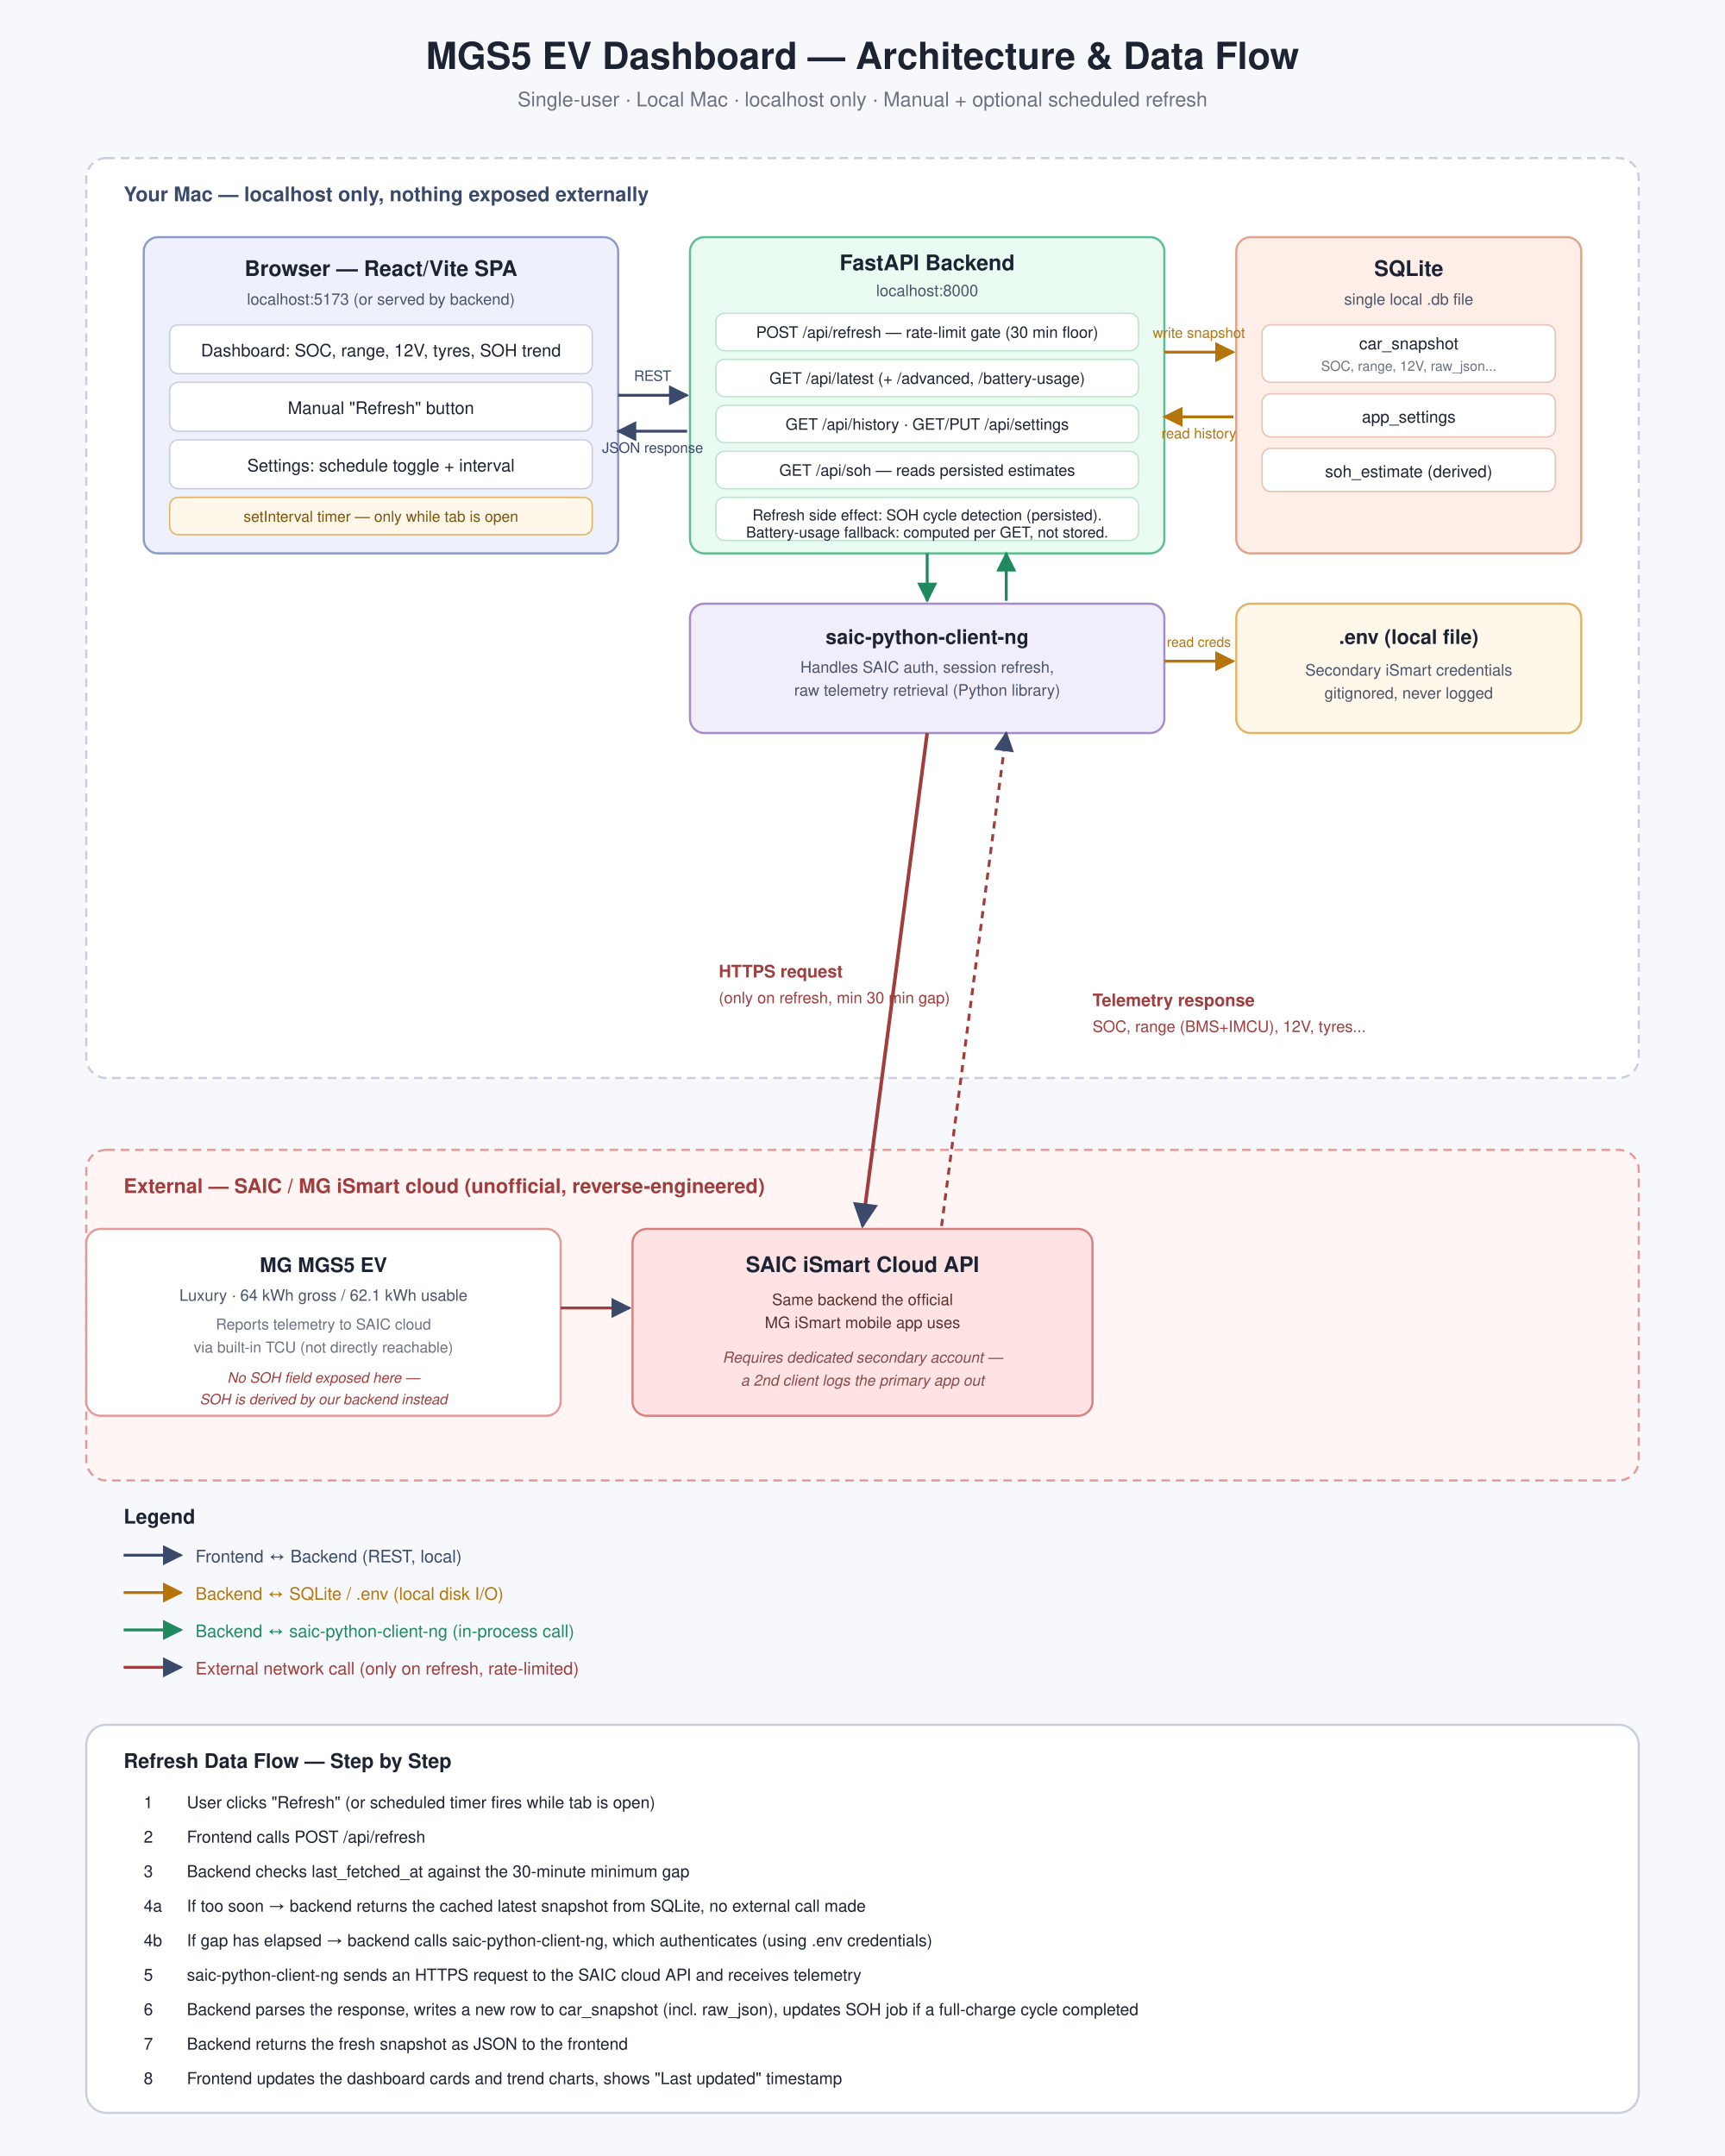
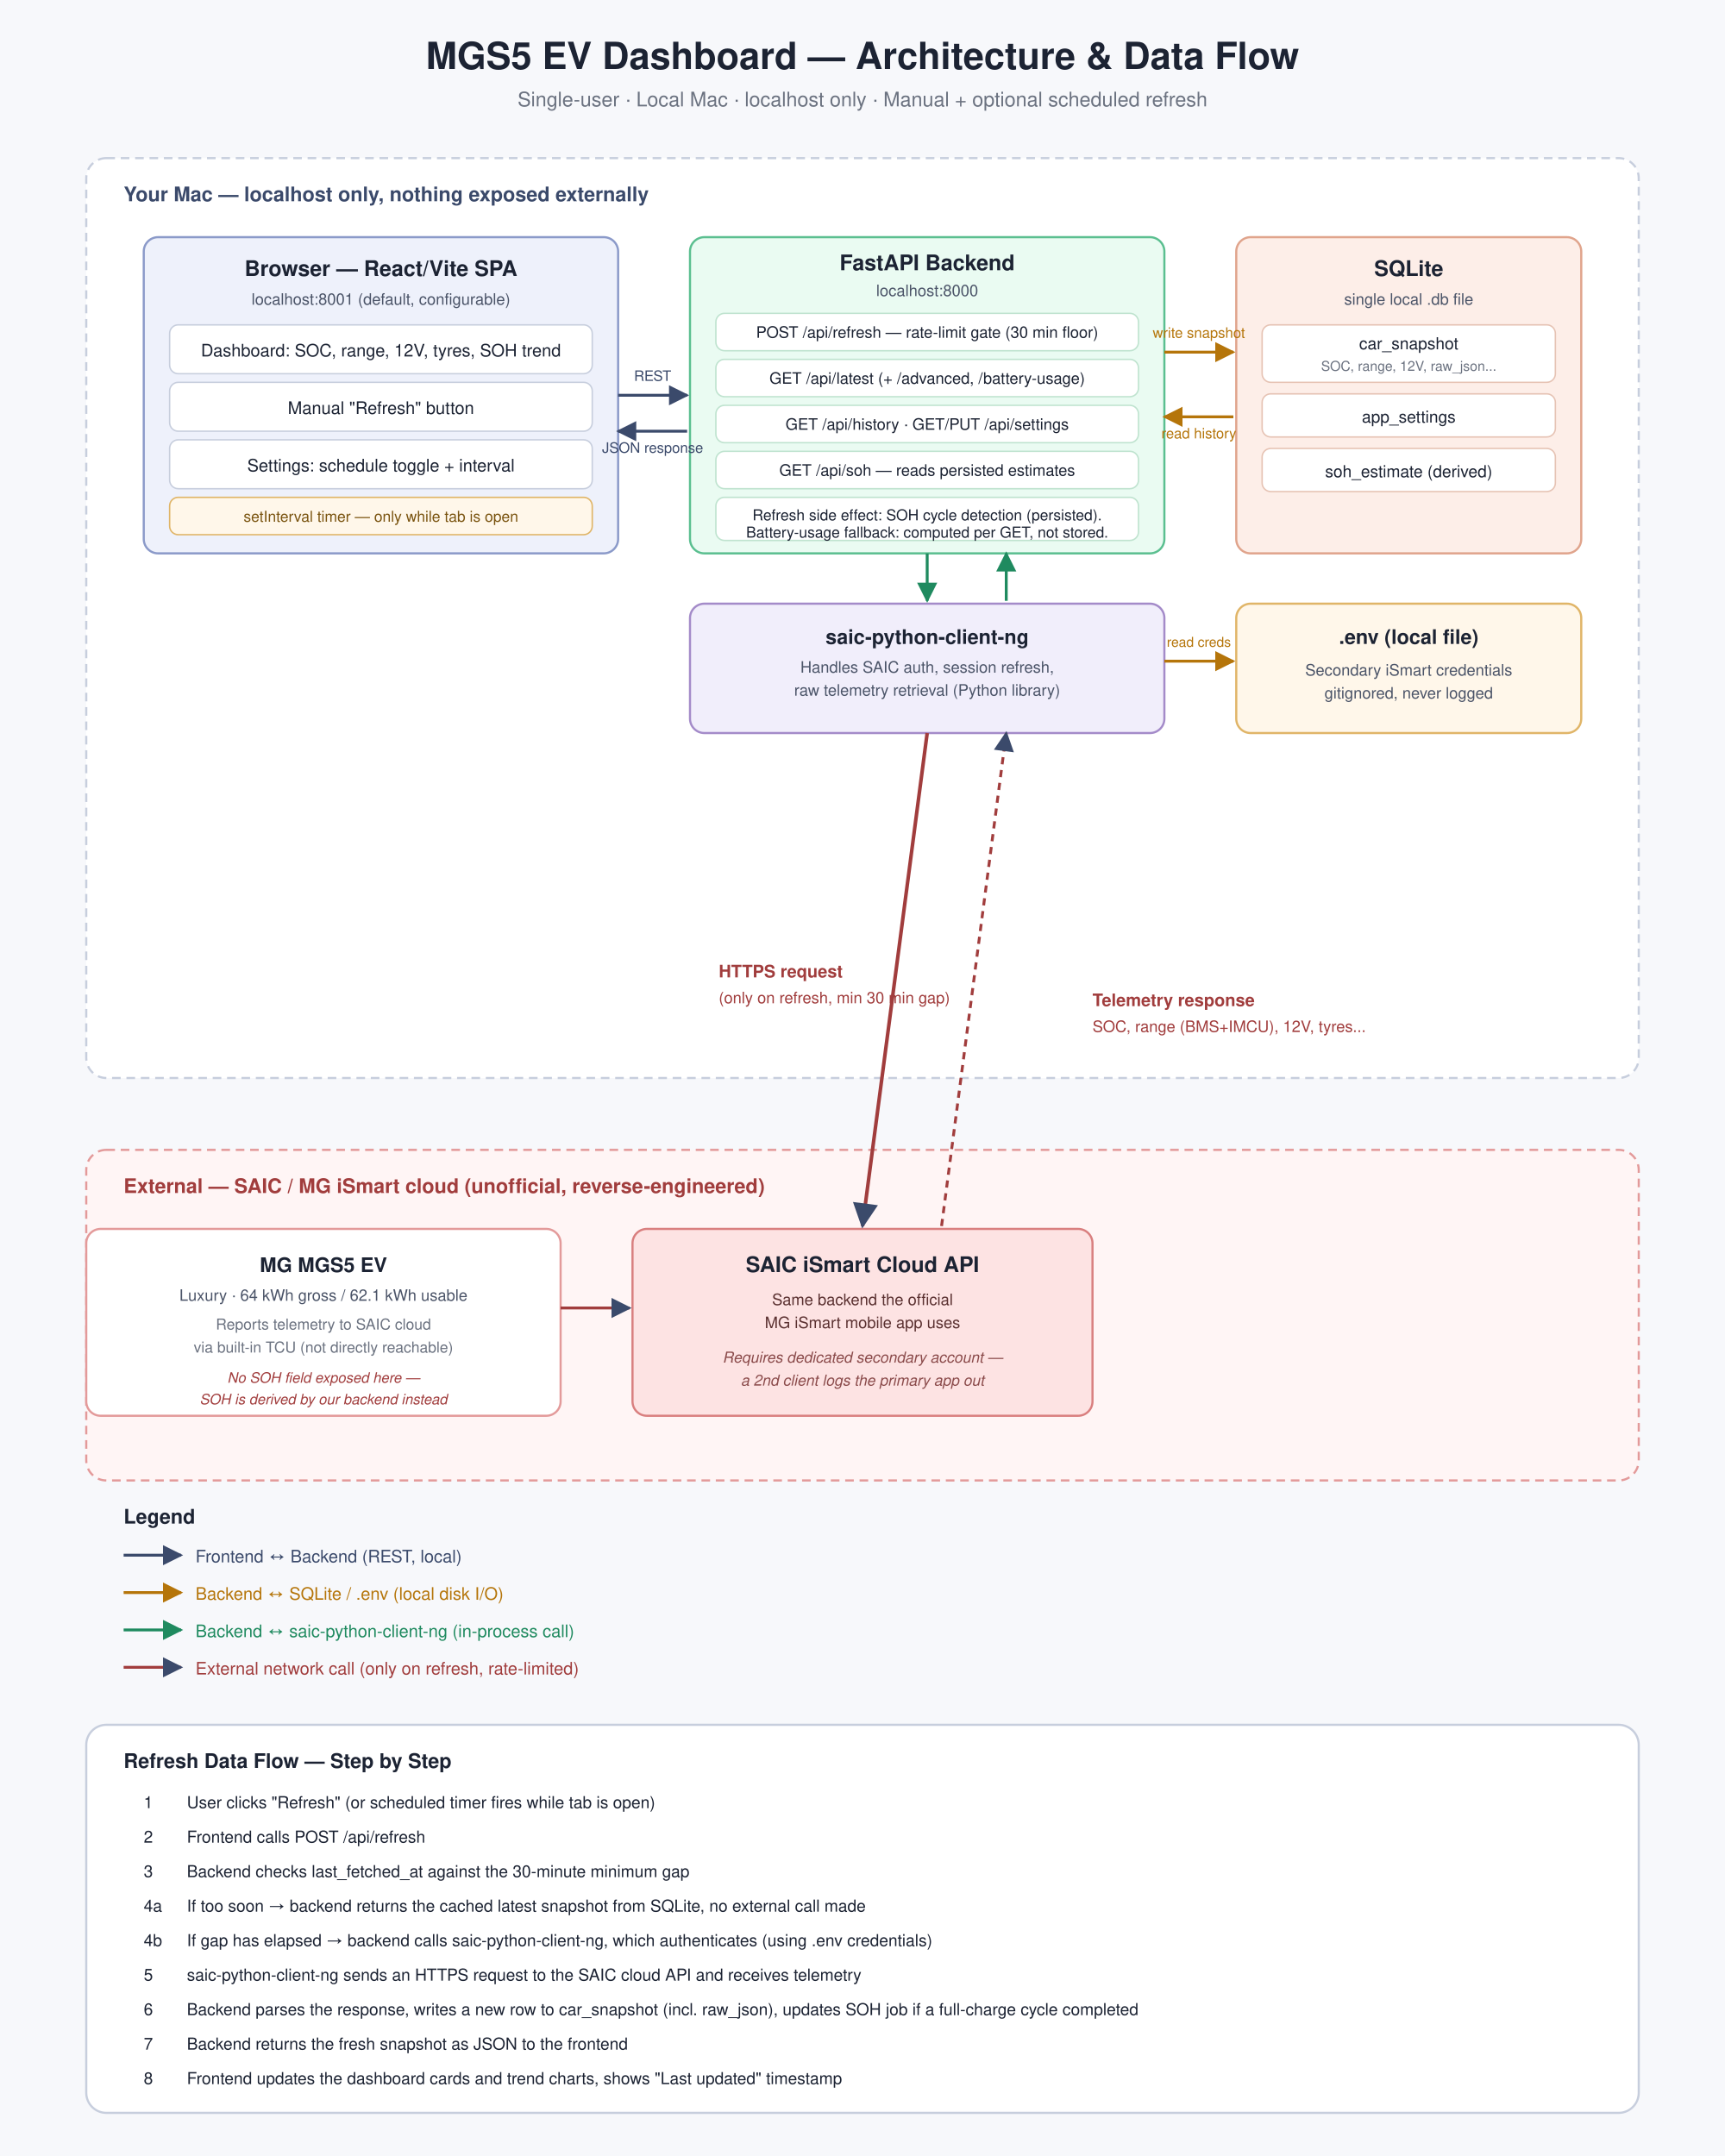
<svg xmlns="http://www.w3.org/2000/svg" width="1200" height="1500" viewBox="0 0 1200 1500" font-family="'Segoe UI', Helvetica, Arial, sans-serif">
  <defs>
    <marker id="arrow" viewBox="0 0 10 10" refX="9" refY="5" markerWidth="7" markerHeight="7" orient="auto-start-reverse">
      <path d="M0,0 L10,5 L0,10 z" fill="#3b4a6b" />
    </marker>
    <marker id="arrowGreen" viewBox="0 0 10 10" refX="9" refY="5" markerWidth="7" markerHeight="7" orient="auto-start-reverse">
      <path d="M0,0 L10,5 L0,10 z" fill="#1f8a5f" />
    </marker>
    <marker id="arrowAmber" viewBox="0 0 10 10" refX="9" refY="5" markerWidth="7" markerHeight="7" orient="auto-start-reverse">
      <path d="M0,0 L10,5 L0,10 z" fill="#b5750a" />
    </marker>
  </defs>
  <rect width="1200" height="1500" fill="#f7f8fb" />
  <text x="600" y="48" text-anchor="middle" font-size="26" font-weight="700" fill="#1c2333">MGS5 EV Dashboard — Architecture &amp; Data Flow</text>
  <text x="600" y="74" text-anchor="middle" font-size="14" fill="#6b7280">Single-user · Local Mac · localhost only · Manual + optional scheduled refresh</text>
  <rect x="60" y="110" width="1080" height="640" rx="14" fill="#ffffff" stroke="#c7cedd" stroke-width="1.5" stroke-dasharray="6,4" />
  <text x="86" y="140" font-size="14" font-weight="700" fill="#3b4a6b">Your Mac — localhost only, nothing exposed externally</text>
  <rect x="100" y="165" width="330" height="220" rx="10" fill="#eef1fb" stroke="#8b9ac9" stroke-width="1.5" />
  <text x="265" y="192" text-anchor="middle" font-size="15" font-weight="700" fill="#1c2333">Browser — React/Vite SPA</text>
-   <text x="265" y="212" text-anchor="middle" font-size="11" fill="#4b5468">localhost:5173 (or served by backend)</text>
+   <text x="265" y="212" text-anchor="middle" font-size="11" fill="#4b5468">localhost:8001 (default, configurable)</text>
  <rect x="118" y="226" width="294" height="34" rx="6" fill="#ffffff" stroke="#c7cedd" />
  <text x="265" y="248" text-anchor="middle" font-size="12" fill="#1c2333">Dashboard: SOC, range, 12V, tyres, SOH trend</text>
  <rect x="118" y="266" width="294" height="34" rx="6" fill="#ffffff" stroke="#c7cedd" />
  <text x="265" y="288" text-anchor="middle" font-size="12" fill="#1c2333">Manual "Refresh" button</text>
  <rect x="118" y="306" width="294" height="34" rx="6" fill="#ffffff" stroke="#c7cedd" />
  <text x="265" y="328" text-anchor="middle" font-size="12" fill="#1c2333">Settings: schedule toggle + interval</text>
  <rect x="118" y="346" width="294" height="26" rx="6" fill="#fff7ea" stroke="#e0b568" />
  <text x="265" y="363" text-anchor="middle" font-size="10.5" fill="#7a5410">setInterval timer — only while tab is open</text>
  <rect x="480" y="165" width="330" height="220" rx="10" fill="#eafbf2" stroke="#5bbf90" stroke-width="1.5" />
  <text x="645" y="188" text-anchor="middle" font-size="15" font-weight="700" fill="#1c2333">FastAPI Backend</text>
  <text x="645" y="206" text-anchor="middle" font-size="11" fill="#4b5468">localhost:8000</text>
  <rect x="498" y="218" width="294" height="26" rx="6" fill="#ffffff" stroke="#bfe3cf" />
  <text x="645" y="235" text-anchor="middle" font-size="11" fill="#1c2333">POST /api/refresh — rate-limit gate (30 min floor)</text>
  <rect x="498" y="250" width="294" height="26" rx="6" fill="#ffffff" stroke="#bfe3cf" />
  <text x="645" y="267" text-anchor="middle" font-size="11" fill="#1c2333">GET /api/latest (+ /advanced, /battery-usage)</text>
  <rect x="498" y="282" width="294" height="26" rx="6" fill="#ffffff" stroke="#bfe3cf" />
  <text x="645" y="299" text-anchor="middle" font-size="11" fill="#1c2333">GET /api/history · GET/PUT /api/settings</text>
  <rect x="498" y="314" width="294" height="26" rx="6" fill="#ffffff" stroke="#bfe3cf" />
  <text x="645" y="331" text-anchor="middle" font-size="11" fill="#1c2333">GET /api/soh — reads persisted estimates</text>
  <rect x="498" y="346" width="294" height="30" rx="6" fill="#ffffff" stroke="#bfe3cf" />
  <text x="645" y="362" text-anchor="middle" font-size="10.5" fill="#1c2333">Refresh side effect: SOH cycle detection (persisted).</text>
  <text x="645" y="374" text-anchor="middle" font-size="10.5" fill="#1c2333">Battery-usage fallback: computed per GET, not stored.</text>
  <rect x="860" y="165" width="240" height="220" rx="10" fill="#fdeee8" stroke="#e0a48c" stroke-width="1.5" />
  <text x="980" y="192" text-anchor="middle" font-size="15" font-weight="700" fill="#1c2333">SQLite</text>
  <text x="980" y="212" text-anchor="middle" font-size="11" fill="#4b5468">single local .db file</text>
  <rect x="878" y="226" width="204" height="40" rx="6" fill="#ffffff" stroke="#e6c3b4" />
  <text x="980" y="243" text-anchor="middle" font-size="11.5" fill="#1c2333">car_snapshot</text>
  <text x="980" y="258" text-anchor="middle" font-size="9.5" fill="#6b7280">SOC, range, 12V, raw_json...</text>
  <rect x="878" y="274" width="204" height="30" rx="6" fill="#ffffff" stroke="#e6c3b4" />
  <text x="980" y="294" text-anchor="middle" font-size="11.5" fill="#1c2333">app_settings</text>
  <rect x="878" y="312" width="204" height="30" rx="6" fill="#ffffff" stroke="#e6c3b4" />
  <text x="980" y="332" text-anchor="middle" font-size="11.5" fill="#1c2333">soh_estimate (derived)</text>
  <rect x="480" y="420" width="330" height="90" rx="10" fill="#f1eefb" stroke="#a48bc9" stroke-width="1.5" />
  <text x="645" y="448" text-anchor="middle" font-size="14" font-weight="700" fill="#1c2333">saic-python-client-ng</text>
  <text x="645" y="468" text-anchor="middle" font-size="11" fill="#4b5468">Handles SAIC auth, session refresh,</text>
  <text x="645" y="484" text-anchor="middle" font-size="11" fill="#4b5468">raw telemetry retrieval (Python library)</text>
  <rect x="860" y="420" width="240" height="90" rx="10" fill="#fff7ea" stroke="#e0b568" stroke-width="1.5" />
  <text x="980" y="448" text-anchor="middle" font-size="14" font-weight="700" fill="#1c2333">.env (local file)</text>
  <text x="980" y="470" text-anchor="middle" font-size="11" fill="#4b5468">Secondary iSmart credentials</text>
  <text x="980" y="486" text-anchor="middle" font-size="11" fill="#4b5468">gitignored, never logged</text>
  <line x1="430" y1="275" x2="478" y2="275" stroke="#3b4a6b" stroke-width="2" marker-end="url(#arrow)" />
  <text x="454" y="265" text-anchor="middle" font-size="10" fill="#3b4a6b">REST</text>
  <line x1="478" y1="300" x2="430" y2="300" stroke="#3b4a6b" stroke-width="2" marker-end="url(#arrow)" />
  <text x="454" y="315" text-anchor="middle" font-size="10" fill="#3b4a6b">JSON response</text>
  <line x1="810" y1="245" x2="858" y2="245" stroke="#b5750a" stroke-width="2" marker-end="url(#arrowAmber)" />
  <text x="834" y="235" text-anchor="middle" font-size="10" fill="#b5750a">write snapshot</text>
  <line x1="858" y1="290" x2="810" y2="290" stroke="#b5750a" stroke-width="2" marker-end="url(#arrowAmber)" />
  <text x="834" y="305" text-anchor="middle" font-size="10" fill="#b5750a">read history</text>
  <line x1="645" y1="385" x2="645" y2="418" stroke="#1f8a5f" stroke-width="2" marker-end="url(#arrowGreen)" />
  <line x1="700" y1="418" x2="700" y2="385" stroke="#1f8a5f" stroke-width="2" marker-end="url(#arrowGreen)" />
  <line x1="810" y1="460" x2="858" y2="460" stroke="#b5750a" stroke-width="2" marker-end="url(#arrowAmber)" />
  <text x="834" y="450" text-anchor="middle" font-size="9.5" fill="#b5750a">read creds</text>
  <rect x="60" y="800" width="1080" height="230" rx="14" fill="#fff5f5" stroke="#e39a9a" stroke-width="1.5" stroke-dasharray="6,4" />
  <text x="86" y="830" font-size="14" font-weight="700" fill="#a13d3d">External — SAIC / MG iSmart cloud (unofficial, reverse-engineered)</text>
  <rect x="440" y="855" width="320" height="130" rx="10" fill="#fde3e3" stroke="#d97f7f" stroke-width="1.5" />
  <text x="600" y="885" text-anchor="middle" font-size="15" font-weight="700" fill="#1c2333">SAIC iSmart Cloud API</text>
  <text x="600" y="908" text-anchor="middle" font-size="11" fill="#5a3030">Same backend the official</text>
  <text x="600" y="924" text-anchor="middle" font-size="11" fill="#5a3030">MG iSmart mobile app uses</text>
  <text x="600" y="948" text-anchor="middle" font-size="10.5" fill="#8a4a4a" font-style="italic">Requires dedicated secondary account —</text>
  <text x="600" y="964" text-anchor="middle" font-size="10.5" fill="#8a4a4a" font-style="italic">a 2nd client logs the primary app out</text>
  <line x1="645" y1="510" x2="600" y2="853" stroke="#a13d3d" stroke-width="2.5" marker-end="url(#arrow)" />
  <text x="500" y="680" font-size="12" fill="#a13d3d" font-weight="600">HTTPS request</text>
  <text x="500" y="698" font-size="11" fill="#a13d3d">(only on refresh, min 30 min gap)</text>
  <line x1="655" y1="853" x2="700" y2="510" stroke="#a13d3d" stroke-width="2" stroke-dasharray="5,4" marker-end="url(#arrow)" />
  <text x="760" y="700" font-size="12" fill="#a13d3d" font-weight="600">Telemetry response</text>
  <text x="760" y="718" font-size="11" fill="#a13d3d">SOC, range (BMS+IMCU), 12V, tyres...</text>
  <rect x="60" y="855" width="330" height="130" rx="10" fill="#ffffff" stroke="#e39a9a" stroke-width="1.5" />
  <text x="225" y="885" text-anchor="middle" font-size="14" font-weight="700" fill="#1c2333">MG MGS5 EV</text>
  <text x="225" y="905" text-anchor="middle" font-size="11" fill="#4b5468">Luxury · 64 kWh gross / 62.1 kWh usable</text>
  <text x="225" y="925" text-anchor="middle" font-size="10.5" fill="#6b7280">Reports telemetry to SAIC cloud</text>
  <text x="225" y="941" text-anchor="middle" font-size="10.5" fill="#6b7280">via built-in TCU (not directly reachable)</text>
  <text x="225" y="962" text-anchor="middle" font-size="10" fill="#a13d3d" font-style="italic">No SOH field exposed here —</text>
  <text x="225" y="977" text-anchor="middle" font-size="10" fill="#a13d3d" font-style="italic">SOH is derived by our backend instead</text>
  <line x1="390" y1="910" x2="438" y2="910" stroke="#a13d3d" stroke-width="2" marker-end="url(#arrow)" />
  <text x="86" y="1060" font-size="14" font-weight="700" fill="#1c2333">Legend</text>
  <line x1="86" y1="1082" x2="126" y2="1082" stroke="#3b4a6b" stroke-width="2" marker-end="url(#arrow)" />
  <text x="136" y="1087" font-size="12" fill="#3b4a6b">Frontend ↔ Backend (REST, local)</text>
  <line x1="86" y1="1108" x2="126" y2="1108" stroke="#b5750a" stroke-width="2" marker-end="url(#arrowAmber)" />
  <text x="136" y="1113" font-size="12" fill="#b5750a">Backend ↔ SQLite / .env (local disk I/O)</text>
  <line x1="86" y1="1134" x2="126" y2="1134" stroke="#1f8a5f" stroke-width="2" marker-end="url(#arrowGreen)" />
  <text x="136" y="1139" font-size="12" fill="#1f8a5f">Backend ↔ saic-python-client-ng (in-process call)</text>
  <line x1="86" y1="1160" x2="126" y2="1160" stroke="#a13d3d" stroke-width="2" marker-end="url(#arrow)" />
  <text x="136" y="1165" font-size="12" fill="#a13d3d">External network call (only on refresh, rate-limited)</text>
  <rect x="60" y="1200" width="1080" height="270" rx="14" fill="#ffffff" stroke="#c7cedd" stroke-width="1.5" />
  <text x="86" y="1230" font-size="14" font-weight="700" fill="#1c2333">Refresh Data Flow — Step by Step</text>
  <g font-size="11.5" fill="#1c2333">
    <text x="100" y="1258">1</text>
    <text x="130" y="1258">User clicks "Refresh" (or scheduled timer fires while tab is open)</text>
    <text x="100" y="1282">2</text>
    <text x="130" y="1282">Frontend calls POST /api/refresh</text>
    <text x="100" y="1306">3</text>
    <text x="130" y="1306">Backend checks last_fetched_at against the 30-minute minimum gap</text>
    <text x="100" y="1330">4a</text>
    <text x="130" y="1330">If too soon → backend returns the cached latest snapshot from SQLite, no external call made</text>
    <text x="100" y="1354">4b</text>
    <text x="130" y="1354">If gap has elapsed → backend calls saic-python-client-ng, which authenticates (using .env credentials)</text>
    <text x="100" y="1378">5</text>
    <text x="130" y="1378">saic-python-client-ng sends an HTTPS request to the SAIC cloud API and receives telemetry</text>
    <text x="100" y="1402">6</text>
    <text x="130" y="1402">Backend parses the response, writes a new row to car_snapshot (incl. raw_json), updates SOH job if a full-charge cycle completed</text>
    <text x="100" y="1426">7</text>
    <text x="130" y="1426">Backend returns the fresh snapshot as JSON to the frontend</text>
    <text x="100" y="1450">8</text>
    <text x="130" y="1450">Frontend updates the dashboard cards and trend charts, shows "Last updated" timestamp</text>
  </g>
</svg>
